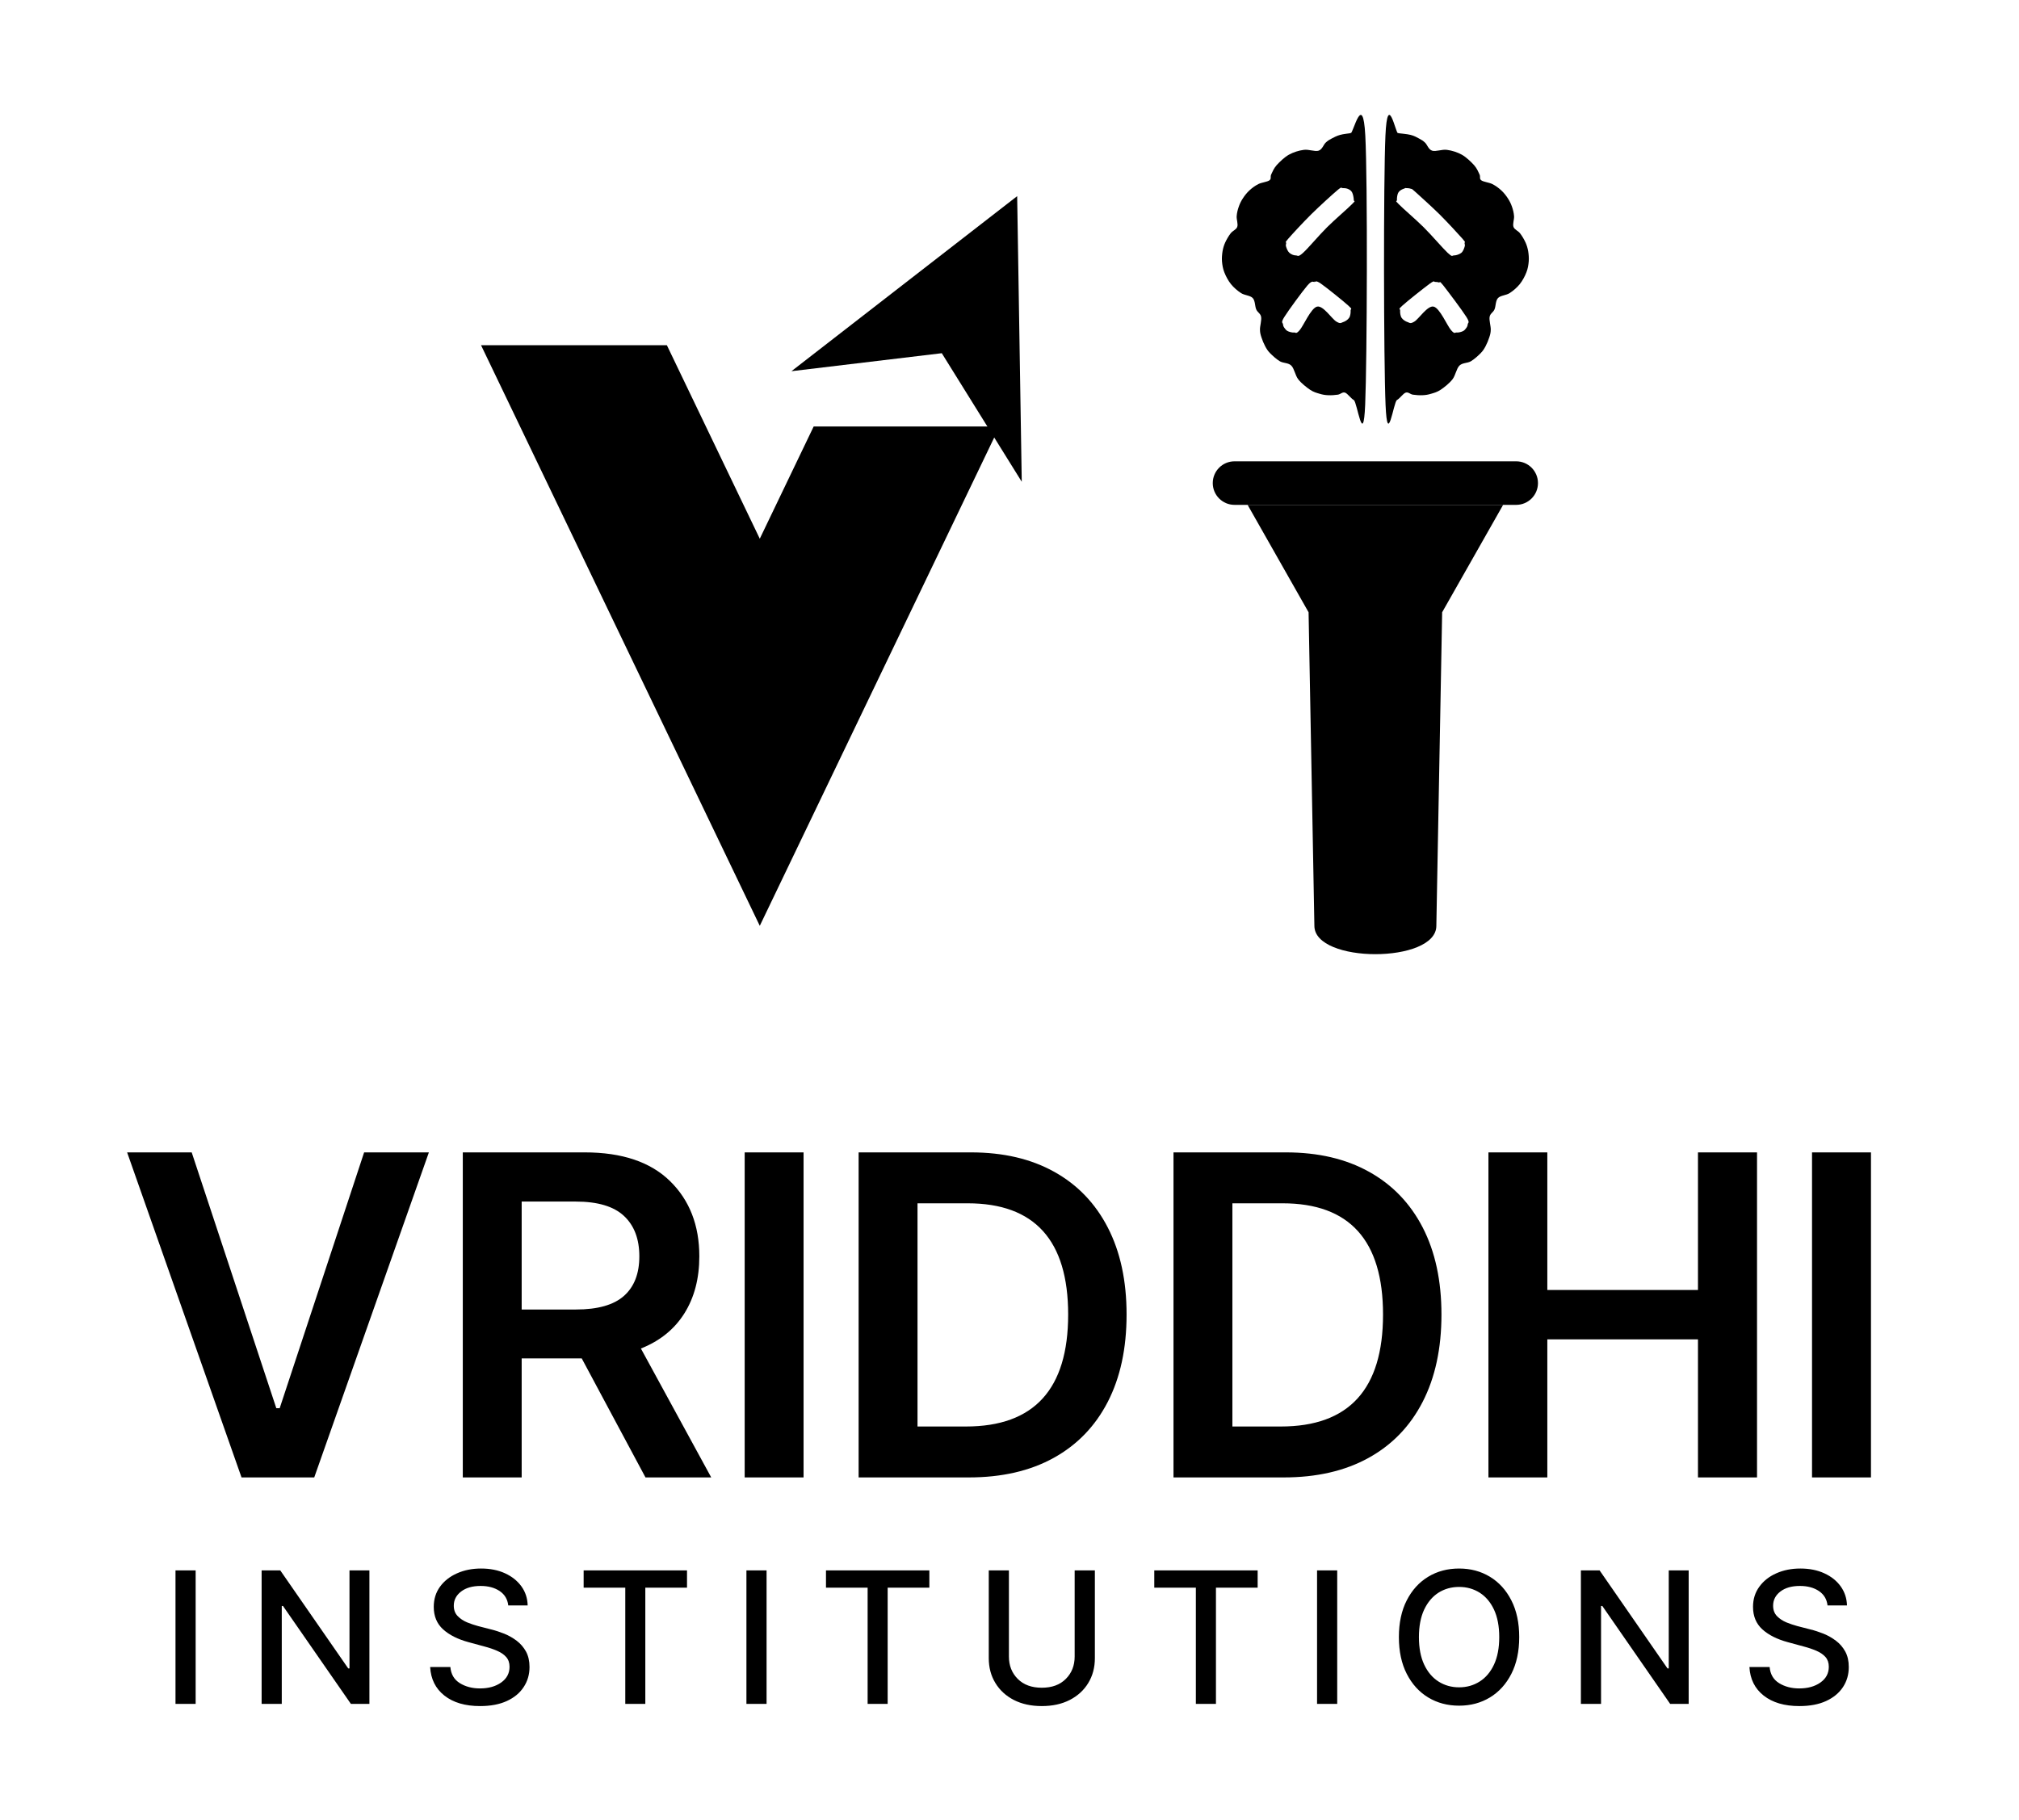
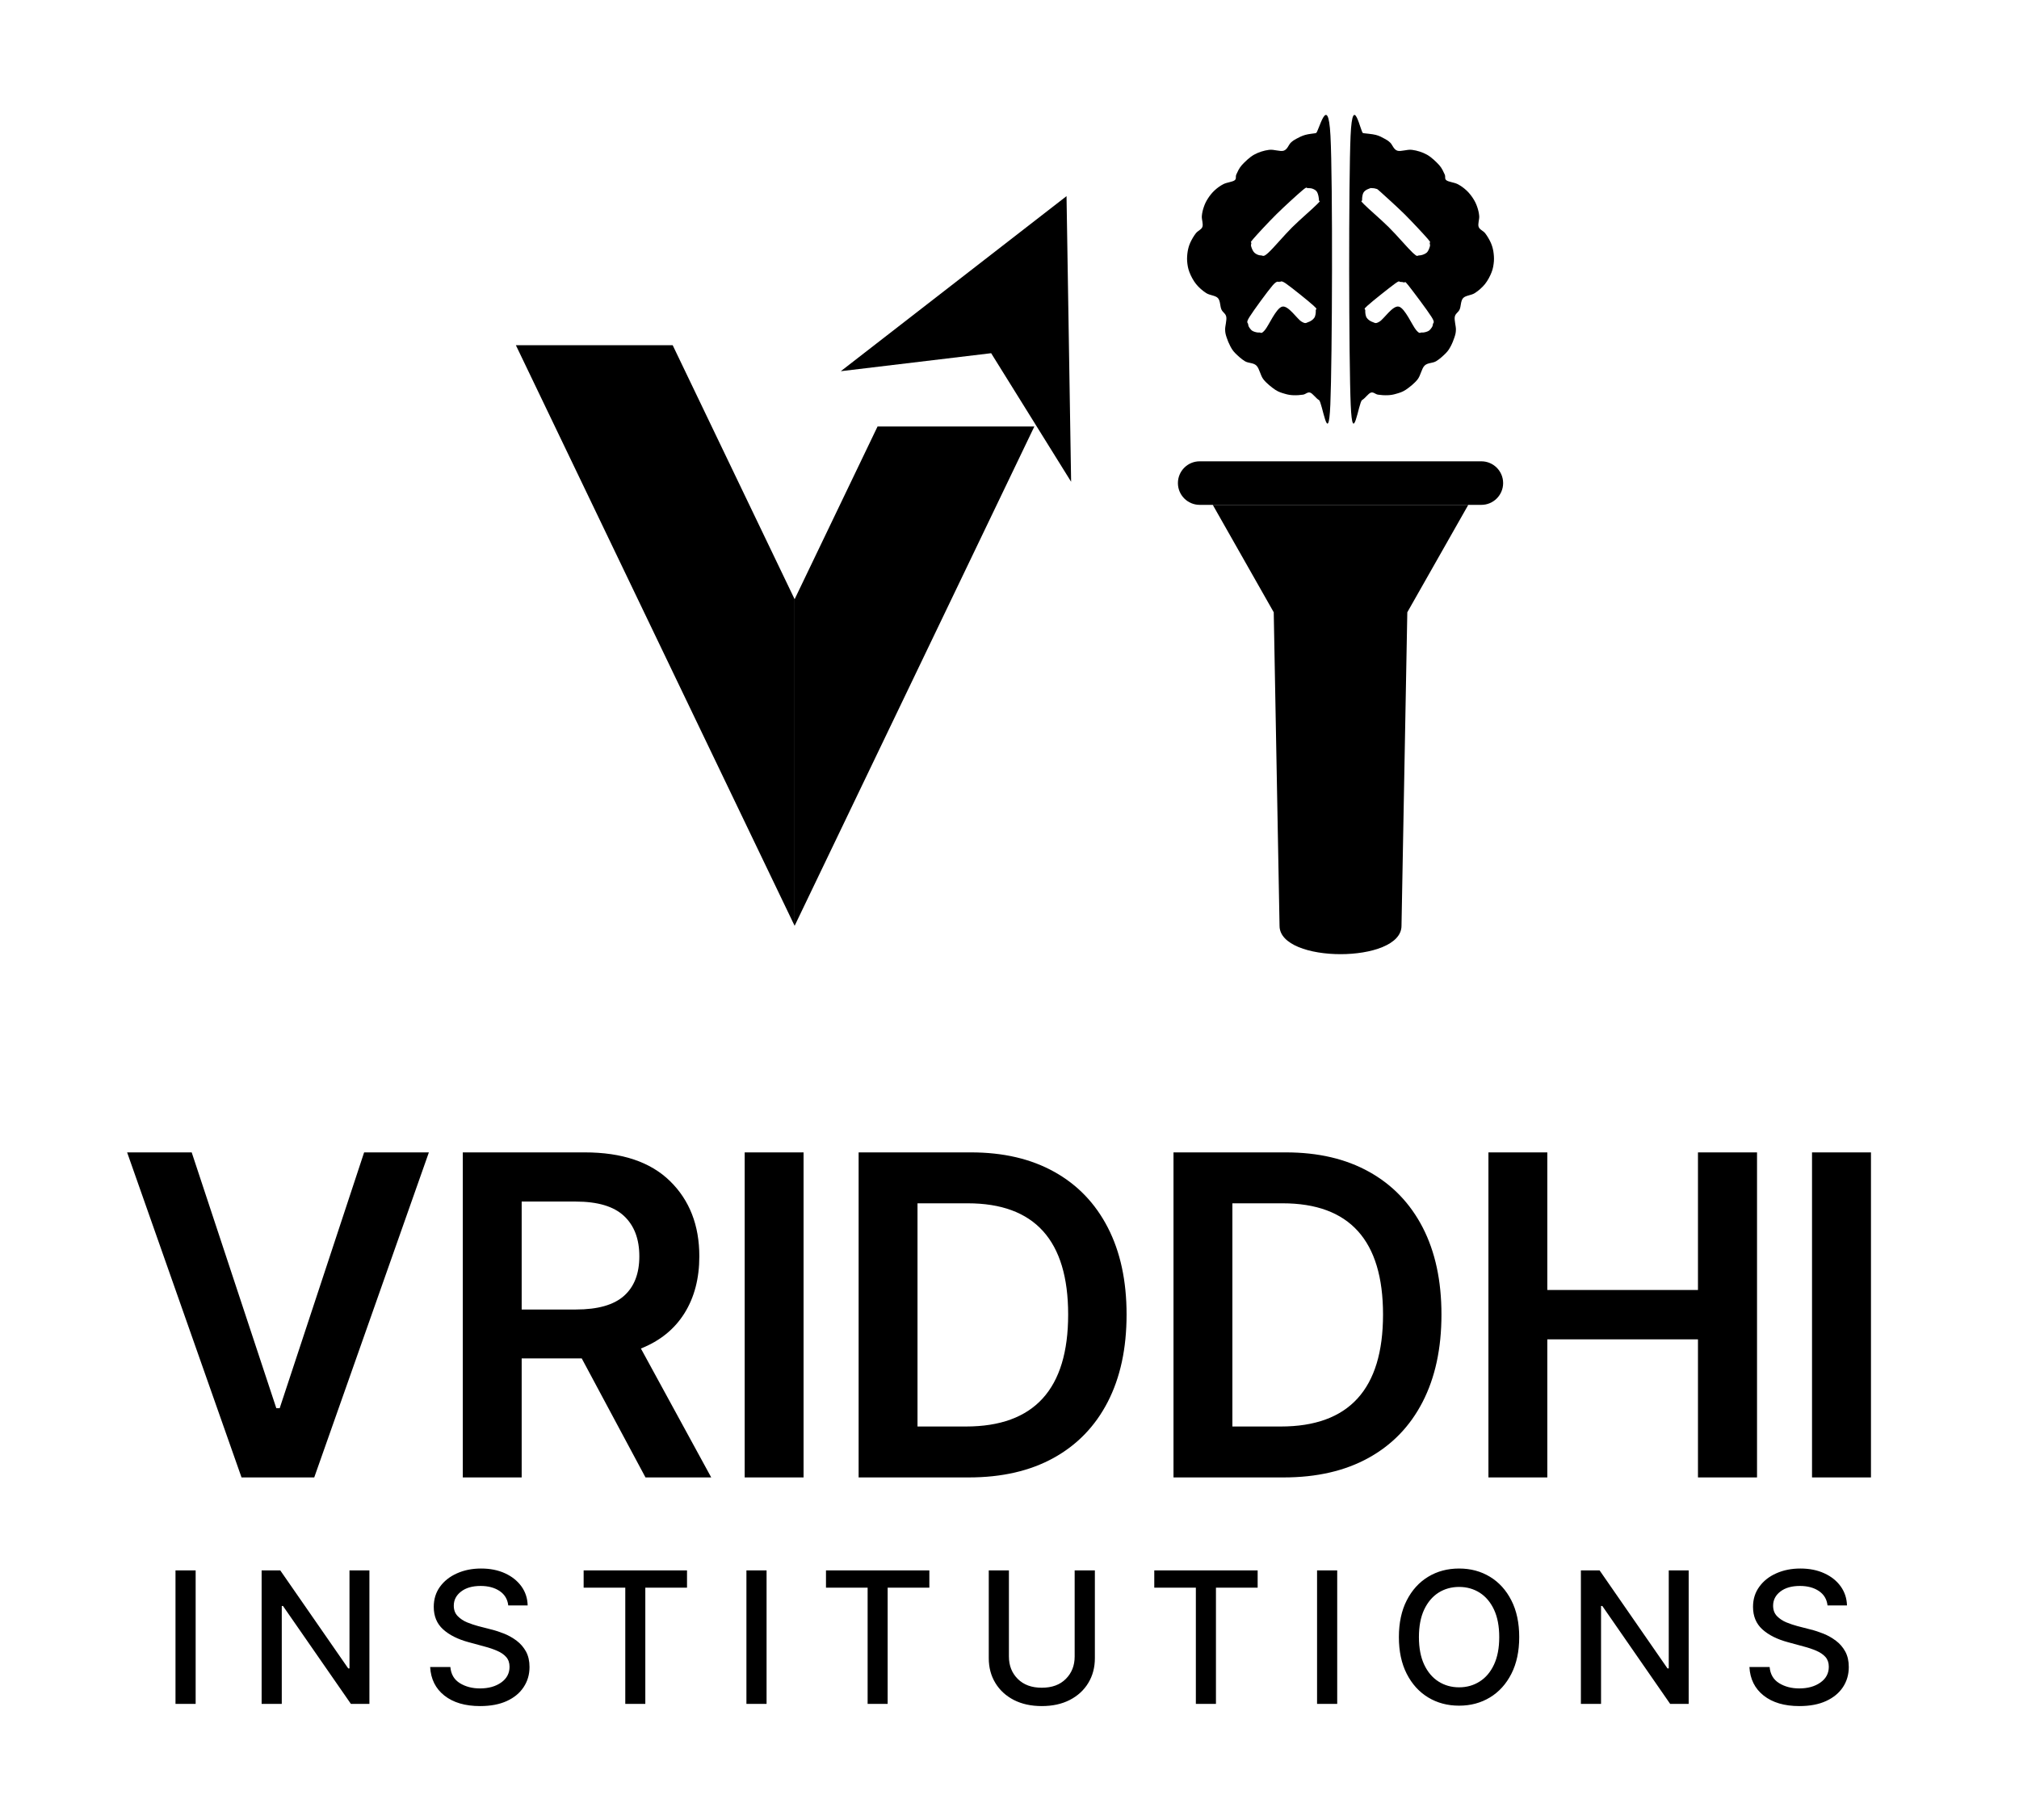
<svg xmlns="http://www.w3.org/2000/svg" viewBox="-20 -159.45 347.66 313.45" width="347.66" height="313.45" role="img" aria-label="Vriddhi Institutions">
-   <g transform="translate(166.83 0)">
+   <g transform="translate(172.83 0)">
    <g class="vriddhi-mark">
-       <path d="M -104 -100 L -56 0 L -14.72 -86 L -46.72 -86 L -56 -66.67 L -72 -100 Z" fill="#000000" />
-       <path d="M -11.68 -125.67 L -10.89 -76.48 L -24.66 -98.62 L -50.55 -95.52 Z" fill="#000000" />
-       <path d="M 39.5 0 L 38.5 -54 L 28 -72.5 L 72 -72.5 L 61.5 -54 L 60.5 0 C 60.5 6.51 39.5 6.51 39.5 0 Z" fill="#000000" />
-       <path d="M 25.75 -80 H 74.25 A 3.75 3.75 0 0 1 78 -76.25 V -76.25 A 3.75 3.75 0 0 1 74.25 -72.5 H 25.75 A 3.75 3.75 0 0 1 22 -76.25 V -76.25 A 3.75 3.75 0 0 1 25.75 -80 Z" fill="#000000" />
-       <g transform="translate(50 -86.03) scale(1.09)">
+       <path d="M -104 -100 L -56 0 L -56 -56.25 L -77 -100 Z" fill="#000000" />
+       <path d="M -56 0 L -14.72 -86 L -41.72 -86 L -56 -56.25 Z" fill="#000000" />
+       <path d="M -9.18 -125.67 L -8.39 -76.48 L -22.16 -98.62 L -48.05 -95.52 Z" fill="#000000" />
+       <path d="M 27.5 0 L 26.5 -54 L 16 -72.5 L 60 -72.5 L 49.5 -54 L 48.5 0 C 48.5 6.51 27.5 6.51 27.5 0 Z" fill="#000000" />
+       <path d="M 13.75 -80 H 62.25 A 3.75 3.75 0 0 1 66 -76.25 V -76.25 A 3.75 3.75 0 0 1 62.25 -72.5 H 13.75 A 3.75 3.75 0 0 1 10 -76.25 V -76.25 A 3.75 3.75 0 0 1 13.75 -80 Z" fill="#000000" />
+       <g transform="translate(38 -86.03) scale(1.09)">
        <path fill-rule="evenodd" fill="#000000" d="M -3.89 -46.32 C -3.51 -46.25 -1.97 -53.09 -1.59 -45.93 C -1.21 -38.78 -1.31 -10.37 -1.61 -3.41 C -1.91 3.56 -2.87 -3.82 -3.4 -4.14 C -3.93 -4.46 -4.37 -5.17 -4.79 -5.32 C -5.21 -5.46 -5.48 -5.07 -5.92 -5 C -6.37 -4.93 -6.95 -4.89 -7.43 -4.91 C -7.91 -4.93 -8.32 -4.99 -8.8 -5.14 C -9.28 -5.28 -9.75 -5.4 -10.31 -5.77 C -10.87 -6.15 -11.68 -6.78 -12.18 -7.42 C -12.67 -8.05 -12.8 -9.11 -13.28 -9.59 C -13.76 -10.06 -14.52 -9.95 -15.08 -10.27 C -15.64 -10.6 -16.24 -11.16 -16.63 -11.55 C -17.02 -11.95 -17.18 -12.23 -17.41 -12.65 C -17.63 -13.06 -17.86 -13.62 -18 -14.06 C -18.14 -14.5 -18.22 -14.75 -18.23 -15.29 C -18.24 -15.83 -17.95 -16.77 -18.05 -17.3 C -18.14 -17.83 -18.6 -17.97 -18.82 -18.47 C -19.04 -18.96 -18.97 -19.83 -19.37 -20.26 C -19.77 -20.69 -20.65 -20.68 -21.22 -21.05 C -21.79 -21.42 -22.37 -21.92 -22.81 -22.46 C -23.25 -23.01 -23.63 -23.73 -23.86 -24.33 C -24.1 -24.93 -24.18 -25.51 -24.23 -26.07 C -24.27 -26.62 -24.22 -27.17 -24.14 -27.67 C -24.05 -28.16 -23.94 -28.56 -23.73 -29.03 C -23.51 -29.51 -23.18 -30.08 -22.86 -30.49 C -22.54 -30.91 -21.98 -31.06 -21.82 -31.51 C -21.66 -31.97 -21.95 -32.68 -21.91 -33.21 C -21.87 -33.73 -21.75 -34.21 -21.59 -34.67 C -21.43 -35.14 -21.23 -35.56 -20.95 -35.99 C -20.67 -36.43 -20.31 -36.89 -19.9 -37.27 C -19.49 -37.65 -19.02 -38 -18.49 -38.27 C -17.96 -38.54 -17.07 -38.61 -16.73 -38.87 C -16.39 -39.12 -16.64 -39.41 -16.45 -39.81 C -16.26 -40.21 -16.05 -40.75 -15.59 -41.27 C -15.12 -41.78 -14.39 -42.5 -13.67 -42.91 C -12.96 -43.31 -12.08 -43.58 -11.3 -43.68 C -10.51 -43.79 -9.54 -43.36 -8.97 -43.55 C -8.39 -43.74 -8.19 -44.5 -7.86 -44.81 C -7.52 -45.13 -7.32 -45.25 -6.94 -45.45 C -6.56 -45.66 -6.08 -45.9 -5.58 -46.04 C -5.07 -46.19 -4.18 -46.27 -3.89 -46.32 C -3.61 -46.36 -4.27 -46.38 -3.89 -46.32 Z M 3.57 -46.32 C 3.9 -46.27 5.01 -46.19 5.58 -46.04 C 6.14 -45.9 6.56 -45.66 6.94 -45.45 C 7.32 -45.25 7.52 -45.13 7.86 -44.81 C 8.19 -44.5 8.39 -43.74 8.97 -43.55 C 9.54 -43.36 10.51 -43.79 11.3 -43.68 C 12.08 -43.58 12.96 -43.31 13.67 -42.91 C 14.39 -42.5 15.12 -41.78 15.59 -41.27 C 16.05 -40.75 16.26 -40.21 16.45 -39.81 C 16.64 -39.41 16.39 -39.12 16.73 -38.87 C 17.07 -38.61 17.96 -38.54 18.49 -38.27 C 19.02 -38 19.49 -37.65 19.9 -37.27 C 20.31 -36.89 20.67 -36.43 20.95 -35.99 C 21.23 -35.56 21.43 -35.14 21.59 -34.67 C 21.75 -34.21 21.87 -33.73 21.91 -33.21 C 21.95 -32.68 21.66 -31.97 21.82 -31.51 C 21.98 -31.06 22.54 -30.91 22.86 -30.49 C 23.18 -30.08 23.51 -29.51 23.73 -29.03 C 23.94 -28.56 24.05 -28.16 24.14 -27.67 C 24.22 -27.17 24.27 -26.62 24.23 -26.07 C 24.18 -25.51 24.1 -24.93 23.86 -24.33 C 23.63 -23.73 23.25 -23.01 22.81 -22.46 C 22.37 -21.92 21.79 -21.42 21.22 -21.05 C 20.65 -20.68 19.77 -20.69 19.37 -20.26 C 18.97 -19.83 19.04 -18.96 18.82 -18.47 C 18.6 -17.97 18.14 -17.83 18.05 -17.3 C 17.95 -16.77 18.24 -15.83 18.23 -15.29 C 18.22 -14.75 18.14 -14.5 18 -14.06 C 17.86 -13.62 17.63 -13.06 17.41 -12.65 C 17.18 -12.23 17.02 -11.95 16.63 -11.55 C 16.24 -11.16 15.64 -10.6 15.08 -10.27 C 14.52 -9.95 13.76 -10.06 13.28 -9.59 C 12.8 -9.11 12.67 -8.05 12.18 -7.42 C 11.68 -6.78 10.87 -6.15 10.31 -5.77 C 9.75 -5.4 9.28 -5.28 8.8 -5.14 C 8.32 -4.99 7.91 -4.93 7.43 -4.91 C 6.95 -4.89 6.37 -4.93 5.92 -5 C 5.48 -5.07 5.21 -5.46 4.79 -5.32 C 4.37 -5.17 3.93 -4.46 3.4 -4.14 C 2.87 -3.82 1.91 3.56 1.61 -3.41 C 1.31 -10.37 1.27 -38.78 1.59 -45.93 C 1.92 -53.09 3.23 -46.25 3.56 -46.32 C 3.89 -46.38 3.23 -46.36 3.57 -46.32 Z M -5.25 -37.64 C -5.37 -37.58 -5.18 -38 -5.99 -37.31 C -6.81 -36.62 -8.83 -34.78 -10.13 -33.5 C -11.43 -32.21 -13.11 -30.39 -13.77 -29.63 C -14.43 -28.87 -14.04 -29.15 -14.09 -28.94 C -14.14 -28.72 -14.18 -28.59 -14.09 -28.34 C -14.01 -28.08 -13.84 -27.64 -13.58 -27.41 C -13.33 -27.19 -12.93 -27 -12.57 -27 C -12.21 -27 -12.24 -26.67 -11.42 -27.41 C -10.59 -28.16 -8.92 -30.17 -7.63 -31.45 C -6.34 -32.73 -4.39 -34.38 -3.69 -35.1 C -2.98 -35.81 -3.41 -35.43 -3.41 -35.75 C -3.41 -36.06 -3.52 -36.69 -3.69 -36.99 C -3.85 -37.29 -4.16 -37.44 -4.42 -37.54 C -4.68 -37.65 -5.1 -37.62 -5.24 -37.64 C -5.38 -37.65 -5.12 -37.69 -5.25 -37.64 Z M 4.75 -37.64 C 4.63 -37.58 4.21 -37.46 4.01 -37.31 C 3.81 -37.17 3.65 -37.02 3.55 -36.76 C 3.45 -36.5 3.39 -36.02 3.41 -35.75 C 3.43 -35.47 2.98 -35.81 3.69 -35.1 C 4.39 -34.38 6.34 -32.73 7.63 -31.45 C 8.92 -30.17 10.62 -28.16 11.42 -27.41 C 12.22 -26.67 12.07 -27 12.43 -27 C 12.79 -27 13.31 -27.19 13.58 -27.41 C 13.86 -27.64 14.01 -28.08 14.09 -28.34 C 14.18 -28.59 14.14 -28.72 14.09 -28.94 C 14.04 -29.15 14.43 -28.87 13.77 -29.63 C 13.11 -30.39 11.36 -32.27 10.13 -33.5 C 8.89 -34.72 7.11 -36.32 6.36 -37 C 5.6 -37.67 5.85 -37.44 5.58 -37.54 C 5.31 -37.65 4.9 -37.62 4.76 -37.64 C 4.62 -37.65 4.88 -37.69 4.75 -37.64 Z M -9.61 -22.82 C -9.8 -22.73 -9.93 -23.18 -10.72 -22.27 C -11.51 -21.35 -13.72 -18.33 -14.36 -17.31 C -15.01 -16.28 -14.61 -16.42 -14.59 -16.11 C -14.57 -15.79 -14.41 -15.6 -14.27 -15.42 C -14.13 -15.23 -14 -15.1 -13.76 -15 C -13.52 -14.9 -13.14 -14.79 -12.84 -14.82 C -12.54 -14.85 -12.57 -14.5 -11.96 -15.19 C -11.36 -15.87 -10.18 -18.68 -9.21 -18.91 C -8.25 -19.14 -6.86 -16.96 -6.17 -16.55 C -5.49 -16.14 -5.44 -16.36 -5.11 -16.46 C -4.77 -16.56 -4.34 -16.84 -4.14 -17.15 C -3.94 -17.45 -3.89 -17.98 -3.91 -18.3 C -3.93 -18.62 -3.5 -18.38 -4.28 -19.08 C -5.06 -19.79 -7.71 -21.92 -8.6 -22.54 C -9.49 -23.16 -9.44 -22.77 -9.61 -22.82 C -9.77 -22.86 -9.42 -22.91 -9.61 -22.82 Z M 9.39 -22.82 C 9.26 -22.77 9.45 -23.16 8.6 -22.54 C 7.75 -21.92 5.06 -19.79 4.28 -19.08 C 3.5 -18.38 3.93 -18.62 3.91 -18.3 C 3.89 -17.98 3.94 -17.45 4.14 -17.15 C 4.34 -16.84 4.77 -16.56 5.11 -16.46 C 5.44 -16.36 5.49 -16.14 6.17 -16.55 C 6.86 -16.96 8.25 -19.14 9.21 -18.91 C 10.18 -18.68 11.36 -15.87 11.96 -15.19 C 12.57 -14.5 12.54 -14.85 12.84 -14.82 C 13.14 -14.79 13.52 -14.9 13.76 -15 C 14 -15.1 14.13 -15.23 14.27 -15.42 C 14.41 -15.6 14.57 -15.79 14.59 -16.11 C 14.61 -16.42 15.01 -16.28 14.36 -17.31 C 13.72 -18.33 11.44 -21.36 10.72 -22.27 C 10 -23.17 10.26 -22.63 10.03 -22.73 C 9.81 -22.82 9.5 -22.8 9.39 -22.82 C 9.29 -22.83 9.52 -22.86 9.39 -22.82 Z" />
      </g>
    </g>
  </g>
  <path transform="translate(0 95)" d="M1.89-55.98L13.01-55.98L27.58-11.92L28.16-11.92L42.70-55.98L53.85-55.98L34.11 0L21.59 0L1.89-55.98Z M69.83 0L59.69 0L59.69-55.98L80.68-55.98Q90.33-55.98 95.38-51.03Q100.42-46.09 100.42-38.08L100.42-38.08Q100.42-32.36 97.85-28.26Q95.28-24.16 90.36-22.20L90.36-22.20L102.47 0L91.15 0L80.17-20.50L69.83-20.50L69.83 0ZM69.83-47.51L69.83-28.92L79.18-28.92Q84.81-28.92 87.45-31.27Q90.09-33.62 90.09-38.08L90.09-38.08Q90.09-42.56 87.45-45.03Q84.81-47.51 79.13-47.51L79.13-47.51L69.83-47.51Z M108.23-55.98L118.37-55.98L118.37 0L108.23 0L108.23-55.98Z M146.82 0L146.82 0L127.85 0L127.85-55.98L147.20-55.98Q155.54-55.98 161.54-52.63Q167.54-49.29 170.76-43.03Q173.99-36.77 173.99-28.05L173.99-28.05Q173.99-19.30 170.75-13.01Q167.51-6.72 161.43-3.36Q155.35 0 146.82 0ZM137.99-47.21L137.99-8.77L146.33-8.77Q163.93-8.77 163.93-28.05L163.93-28.05Q163.93-47.21 146.63-47.21L146.63-47.21L137.99-47.21Z M201.04 0L201.04 0L182.07 0L182.07-55.98L201.43-55.98Q209.76-55.98 215.76-52.63Q221.76-49.29 224.99-43.03Q228.21-36.77 228.21-28.05L228.21-28.05Q228.21-19.30 224.97-13.01Q221.74-6.72 215.65-3.36Q209.57 0 201.04 0ZM192.21-47.21L192.21-8.77L200.55-8.77Q218.15-8.77 218.15-28.05L218.15-28.05Q218.15-47.21 200.85-47.21L200.85-47.21L192.21-47.21Z M246.44 0L236.30 0L236.30-55.98L246.44-55.98L246.44-32.28L272.38-32.28L272.38-55.98L282.55-55.98L282.55 0L272.38 0L272.38-23.78L246.44-23.78L246.44 0Z M292.02-55.98L302.17-55.98L302.17 0L292.02 0L292.02-55.98Z" fill="#000000" />
  <path transform="translate(7.69 134)" d="M2.53-22.99L6.00-22.99L6.00 0L2.53 0L2.53-22.99Z M32.49-22.99L35.92-22.99L35.92 0L32.73 0L21.04-16.86L20.83-16.86L20.83 0L17.36 0L17.36-22.99L20.57-22.99L32.27-6.11L32.49-6.11L32.49-22.99Z M63.17-16.95L59.83-16.95Q59.65-18.55 58.35-19.43Q57.04-20.31 55.07-20.31L55.07-20.31Q52.95-20.31 51.70-19.34Q50.45-18.38 50.45-16.91L50.45-16.91Q50.45-15.81 51.12-15.12Q51.79-14.43 52.76-14.03Q53.73-13.64 54.63-13.40L54.63-13.40L56.88-12.82Q57.98-12.55 59.13-12.09Q60.29-11.62 61.28-10.87Q62.26-10.13 62.88-9.02Q63.49-7.90 63.49-6.35L63.49-6.35Q63.49-4.41 62.48-2.89Q61.48-1.36 59.58-0.49Q57.68 0.38 54.98 0.38L54.98 0.38Q51.12 0.38 48.83-1.43Q46.55-3.23 46.38-6.35L46.38-6.35L49.86-6.35Q50.02-4.48 51.49-3.57Q52.96-2.66 54.96-2.66L54.96-2.66Q57.17-2.66 58.61-3.68Q60.05-4.70 60.05-6.39L60.05-6.39Q60.05-7.41 59.47-8.07Q58.90-8.72 57.91-9.14Q56.93-9.57 55.70-9.89L55.70-9.89L52.98-10.63Q50.21-11.38 48.60-12.84Q47.00-14.30 47.00-16.71L47.00-16.71Q47.00-18.69 48.07-20.17Q49.15-21.66 51.00-22.48Q52.85-23.31 55.15-23.31L55.15-23.31Q57.48-23.31 59.27-22.49Q61.06-21.67 62.10-20.23Q63.13-18.79 63.17-16.95L63.17-16.95Z M79.98-20.01L72.81-20.01L72.81-22.99L90.61-22.99L90.61-20.01L83.43-20.01L83.43 0L79.98 0L79.98-20.01Z M100.84-22.99L104.31-22.99L104.31 0L100.84 0L100.84-22.99Z M121.71-20.01L114.54-20.01L114.54-22.99L132.34-22.99L132.34-20.01L125.16-20.01L125.16 0L121.71 0L121.71-20.01Z M157.36-8.15L157.36-22.99L160.84-22.99L160.84-7.87Q160.84-5.46 159.70-3.59Q158.57-1.73 156.51-0.67Q154.46 0.38 151.70 0.38L151.70 0.38Q148.95 0.38 146.89-0.67Q144.84-1.73 143.71-3.59Q142.57-5.46 142.57-7.87L142.57-7.87L142.57-22.99L146.04-22.99L146.04-8.15Q146.04-5.82 147.56-4.30Q149.08-2.78 151.70-2.78L151.70-2.78Q154.33-2.78 155.84-4.30Q157.36-5.82 157.36-8.15L157.36-8.15Z M178.23-20.01L171.07-20.01L171.07-22.99L188.87-22.99L188.87-20.01L181.69-20.01L181.69 0L178.23 0L178.23-20.01Z M199.10-22.99L202.57-22.99L202.57 0L199.10 0L199.10-22.99Z M233.91-11.50L233.91-11.50Q233.91-7.83 232.56-5.18Q231.21-2.53 228.87-1.11Q226.53 0.31 223.56 0.31L223.56 0.31Q220.57 0.31 218.23-1.11Q215.89-2.53 214.54-5.18Q213.19-7.83 213.19-11.50L213.19-11.50Q213.19-15.18 214.54-17.82Q215.89-20.47 218.23-21.89Q220.57-23.31 223.56-23.31L223.56-23.31Q226.53-23.31 228.87-21.89Q231.21-20.47 232.56-17.82Q233.91-15.18 233.91-11.50ZM230.47-11.50L230.47-11.50Q230.47-14.30 229.57-16.23Q228.67-18.15 227.10-19.15Q225.53-20.14 223.56-20.14L223.56-20.14Q221.58-20.14 220.01-19.15Q218.45-18.15 217.54-16.23Q216.64-14.30 216.64-11.50L216.64-11.50Q216.64-8.70 217.54-6.77Q218.45-4.84 220.01-3.85Q221.58-2.85 223.56-2.85L223.56-2.85Q225.53-2.85 227.10-3.85Q228.67-4.84 229.57-6.77Q230.47-8.70 230.47-11.50Z M259.66-22.99L263.09-22.99L263.09 0L259.90 0L248.22-16.86L248.00-16.86L248.00 0L244.53 0L244.53-22.99L247.75-22.99L259.44-6.11L259.66-6.11L259.66-22.99Z M290.35-16.95L287.00-16.95Q286.82-18.55 285.52-19.43Q284.22-20.31 282.24-20.31L282.24-20.31Q280.12-20.31 278.87-19.34Q277.63-18.38 277.63-16.91L277.63-16.91Q277.63-15.81 278.29-15.12Q278.96-14.43 279.93-14.03Q280.90-13.64 281.80-13.40L281.80-13.40L284.05-12.82Q285.15-12.55 286.30-12.09Q287.46-11.62 288.45-10.87Q289.44-10.13 290.05-9.02Q290.66-7.90 290.66-6.35L290.66-6.35Q290.66-4.41 289.66-2.89Q288.65-1.36 286.75-0.49Q284.86 0.38 282.15 0.38L282.15 0.38Q278.29 0.38 276.00-1.43Q273.72-3.23 273.55-6.35L273.55-6.35L277.03-6.35Q277.19-4.48 278.66-3.57Q280.13-2.66 282.13-2.66L282.13-2.66Q284.34-2.66 285.78-3.68Q287.22-4.70 287.22-6.39L287.22-6.39Q287.22-7.41 286.65-8.07Q286.07-8.72 285.09-9.14Q284.10-9.57 282.87-9.89L282.87-9.89L280.15-10.63Q277.38-11.38 275.77-12.84Q274.17-14.30 274.17-16.71L274.17-16.71Q274.17-18.69 275.25-20.17Q276.32-21.66 278.17-22.48Q280.02-23.31 282.32-23.31L282.32-23.31Q284.65-23.31 286.44-22.49Q288.24-21.67 289.27-20.23Q290.30-18.79 290.35-16.95L290.35-16.95Z" fill="#000000" />
</svg>
